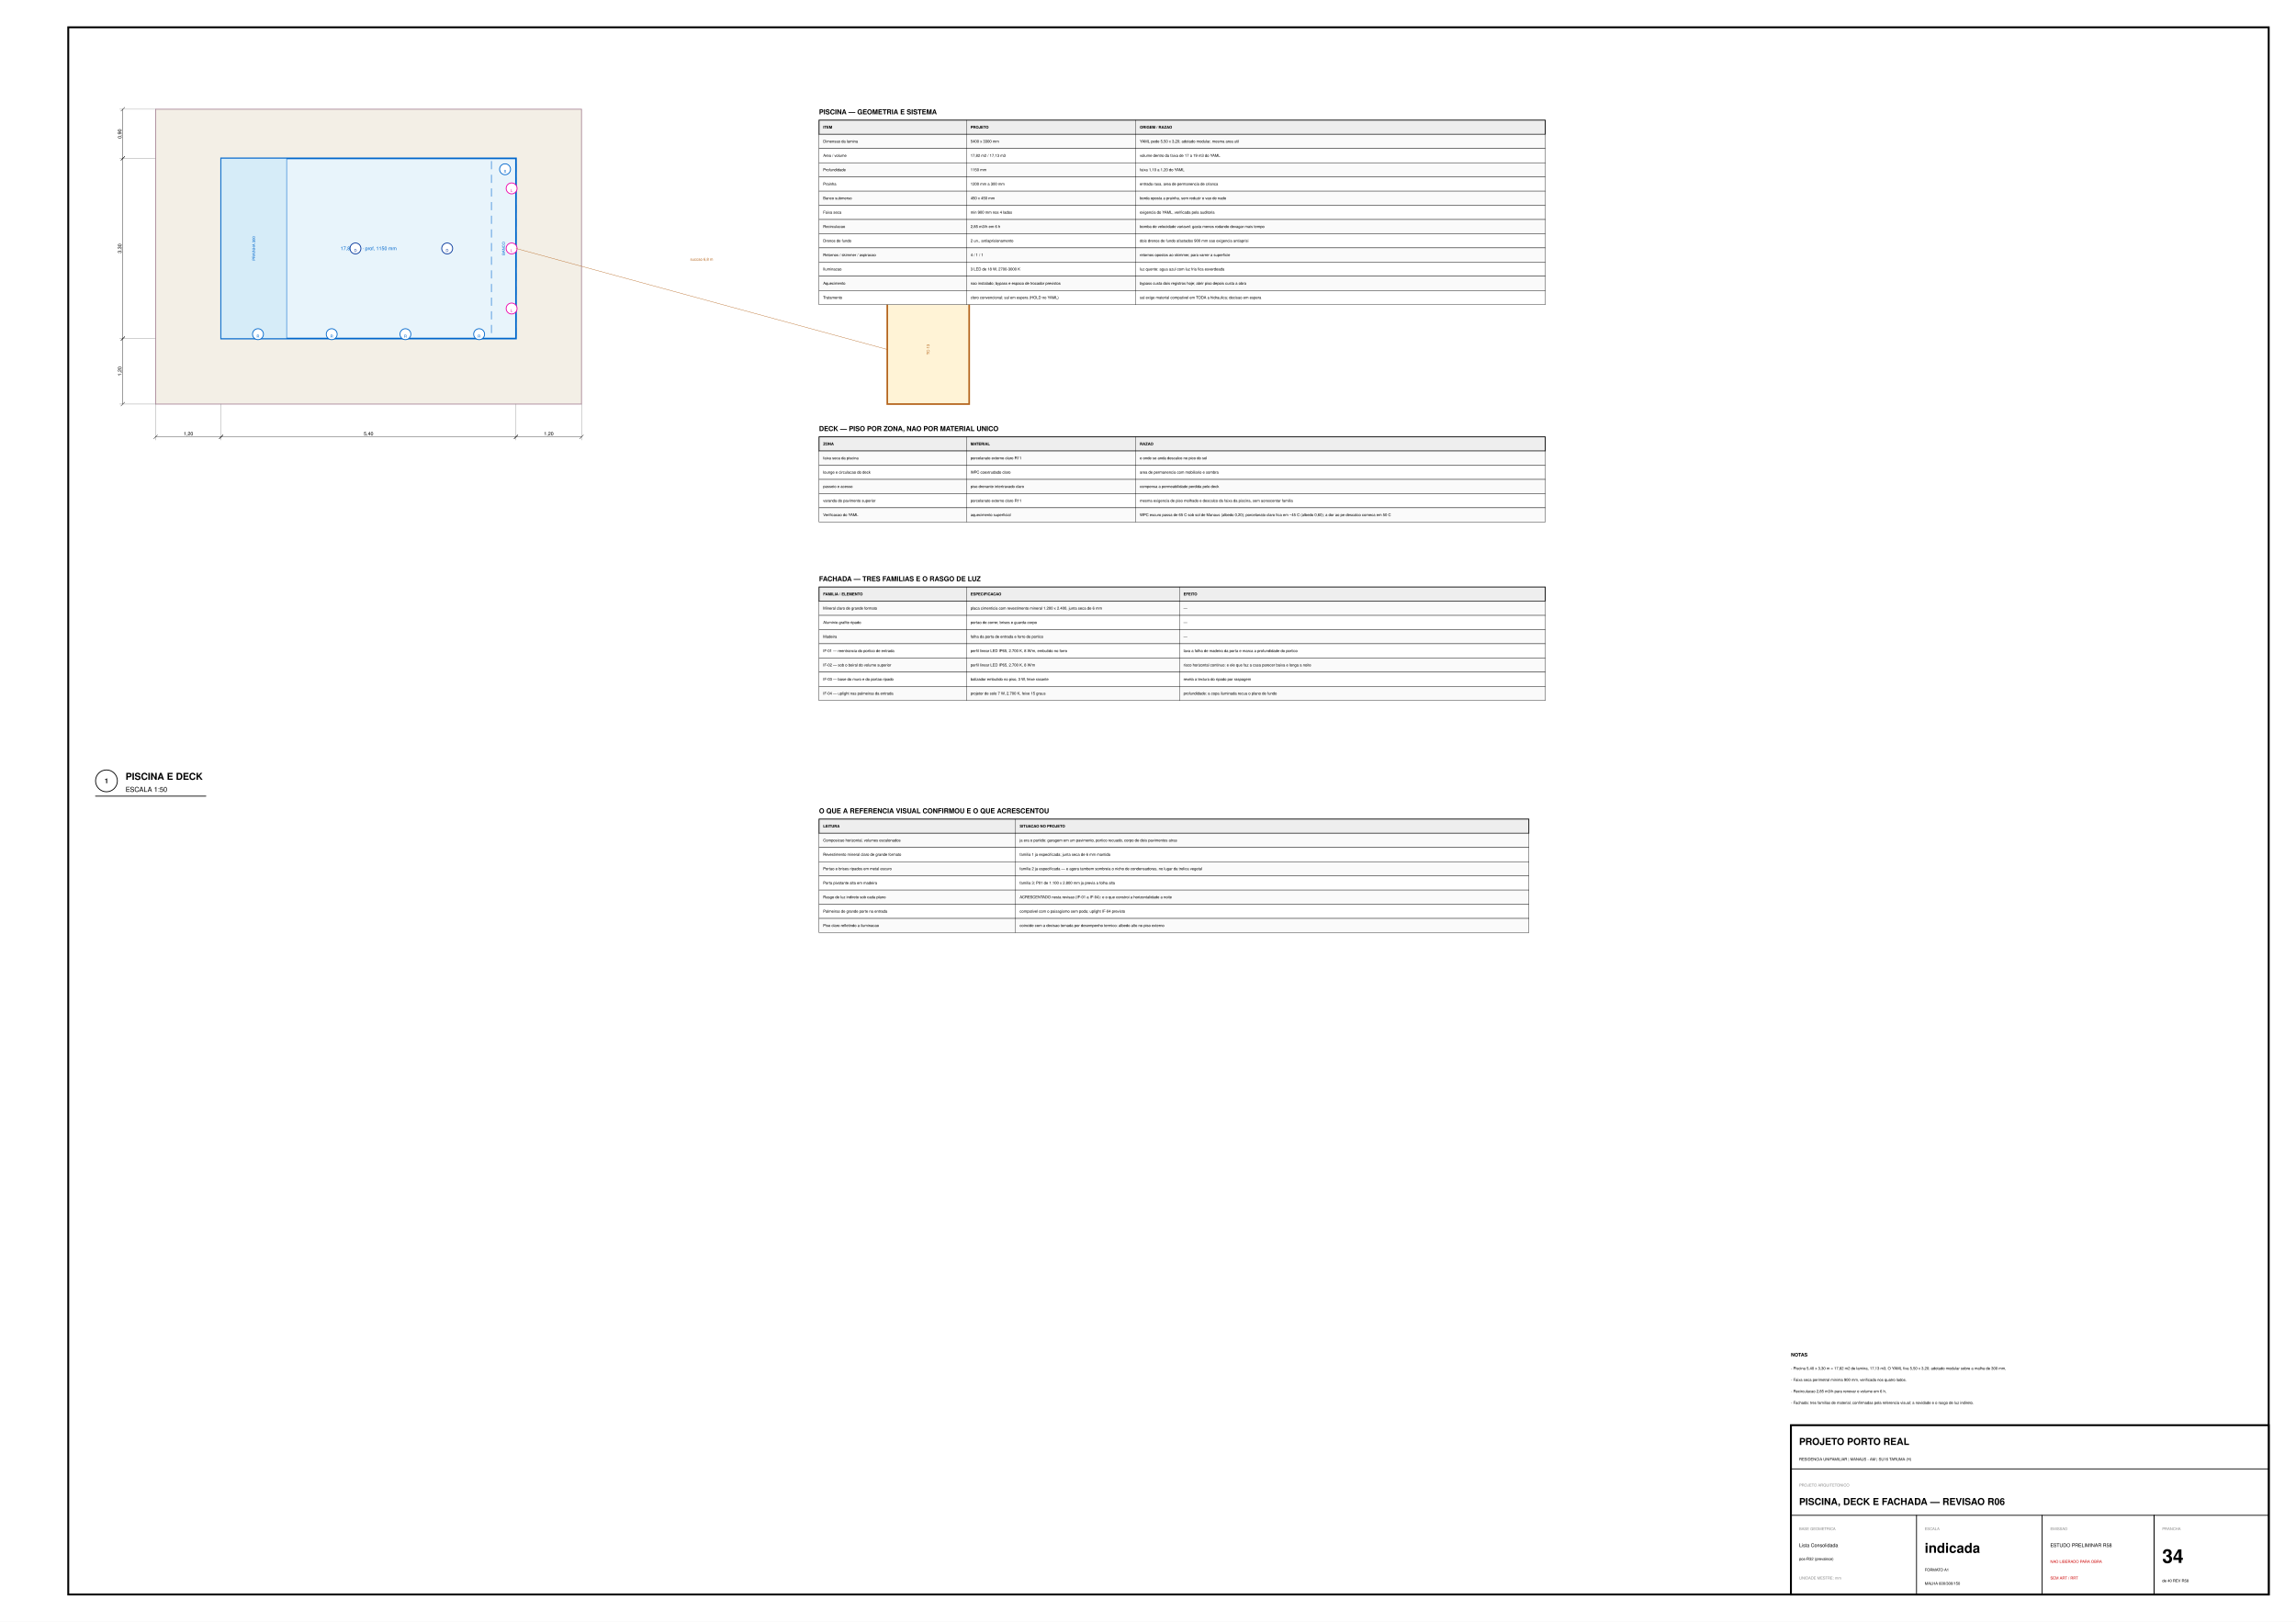
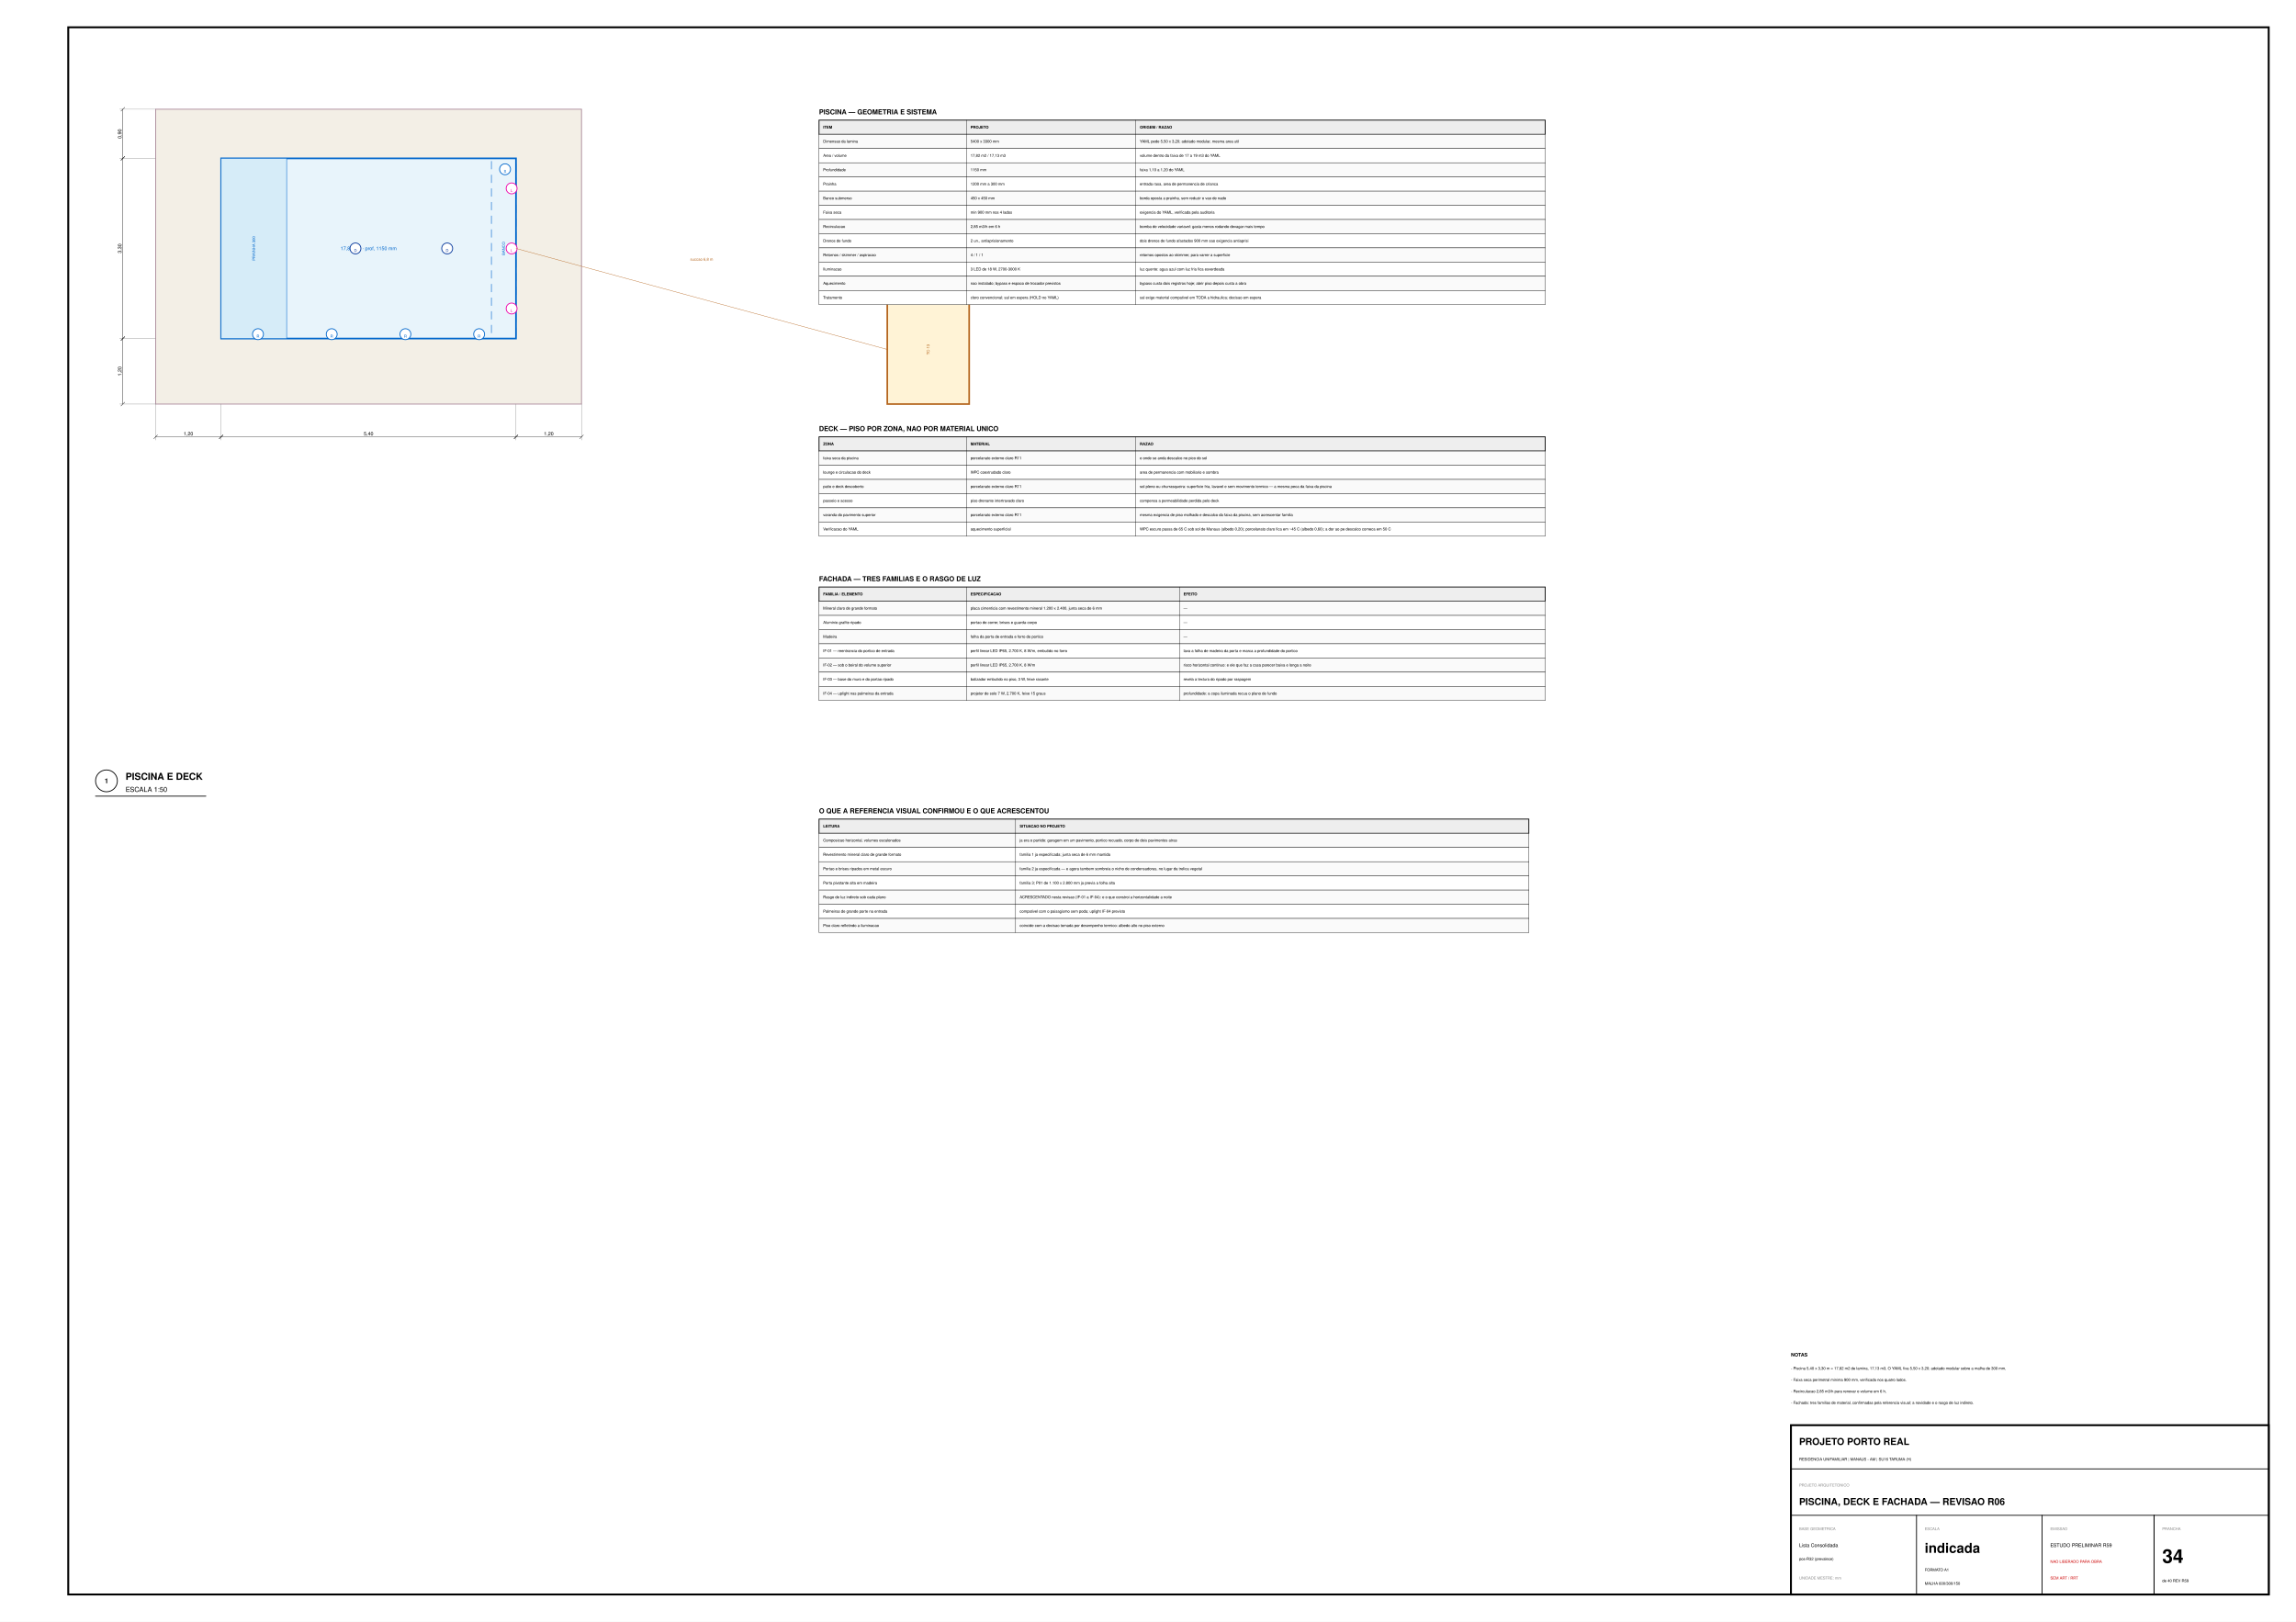
<svg xmlns="http://www.w3.org/2000/svg" version="1.1" width="841mm" height="594mm" viewBox="0 0 841 594">
  <rect width="841" height="594" fill="#ffffff" />
  <defs>
    <clipPath id="rec1">
      <rect x="25.00" y="10.00" width="806.00" height="574.00" />
    </clipPath>
  </defs>
  <g data-tipo="moldura">
    <rect x="25.0" y="10" width="806.00" height="574.00" fill="none" stroke="#000" stroke-width="0.7" />
  </g>
-   <g data-tipo="carimbo" data-cod="34" data-rev="R58">
+   <g data-tipo="carimbo" data-cod="34" data-rev="R59">
    <polygon points="656.000,522.000 831.000,522.000 831.000,584.000 656.000,584.000" stroke="#000000" stroke-width="0.7" fill="#fff" stroke-linejoin="miter" />
    <text x="659.000" y="528.000" font-family="Helvetica, Arial, sans-serif" font-size="3.50" font-weight="bold" fill="#000000" text-anchor="start" dominant-baseline="middle">PROJETO PORTO REAL</text>
    <text x="659.000" y="534.500" font-family="Helvetica, Arial, sans-serif" font-size="1.40" font-weight="normal" fill="#000000" text-anchor="start" dominant-baseline="middle">RESIDENCIA UNIFAMILIAR  |  MANAUS - AM  |  SU16 TARUMA (H)</text>
    <line x1="656.000" y1="538.000" x2="831.000" y2="538.000" stroke="#000000" stroke-width="0.3" fill="none" stroke-linecap="round" />
    <text x="659.000" y="544.000" font-family="Helvetica, Arial, sans-serif" font-size="1.40" font-weight="normal" fill="#8a8a8a" text-anchor="start" dominant-baseline="middle">PROJETO ARQUITETONICO</text>
    <text x="659.000" y="550.000" font-family="Helvetica, Arial, sans-serif" font-size="3.50" font-weight="bold" fill="#000000" text-anchor="start" dominant-baseline="middle">PISCINA, DECK E FACHADA — REVISAO R06</text>
    <line x1="656.000" y1="555.000" x2="831.000" y2="555.000" stroke="#000000" stroke-width="0.3" fill="none" stroke-linecap="round" />
    <line x1="702.000" y1="555.000" x2="702.000" y2="584.000" stroke="#000000" stroke-width="0.3" fill="none" stroke-linecap="round" />
    <line x1="748.000" y1="555.000" x2="748.000" y2="584.000" stroke="#000000" stroke-width="0.3" fill="none" stroke-linecap="round" />
    <line x1="789.000" y1="555.000" x2="789.000" y2="584.000" stroke="#000000" stroke-width="0.3" fill="none" stroke-linecap="round" />
    <line x1="789.000" y1="555.000" x2="789.000" y2="584.000" stroke="#000000" stroke-width="0.3" fill="none" stroke-linecap="round" />
    <text x="659.000" y="560.000" font-family="Helvetica, Arial, sans-serif" font-size="1.40" font-weight="normal" fill="#8a8a8a" text-anchor="start" dominant-baseline="middle">BASE GEOMETRICA</text>
    <text x="659.000" y="566.000" font-family="Helvetica, Arial, sans-serif" font-size="1.80" font-weight="normal" fill="#000000" text-anchor="start" dominant-baseline="middle">Lista Consolidada</text>
    <text x="659.000" y="571.000" font-family="Helvetica, Arial, sans-serif" font-size="1.40" font-weight="normal" fill="#000000" text-anchor="start" dominant-baseline="middle">pos-R32 (prevalece)</text>
    <text x="659.000" y="578.000" font-family="Helvetica, Arial, sans-serif" font-size="1.40" font-weight="normal" fill="#8a8a8a" text-anchor="start" dominant-baseline="middle">UNIDADE MESTRE: mm</text>
    <text x="705.000" y="560.000" font-family="Helvetica, Arial, sans-serif" font-size="1.40" font-weight="normal" fill="#8a8a8a" text-anchor="start" dominant-baseline="middle">ESCALA</text>
    <text x="705.000" y="567.000" font-family="Helvetica, Arial, sans-serif" font-size="5.00" font-weight="bold" fill="#000000" text-anchor="start" dominant-baseline="middle">indicada</text>
    <text x="705.000" y="575.000" font-family="Helvetica, Arial, sans-serif" font-size="1.40" font-weight="normal" fill="#000000" text-anchor="start" dominant-baseline="middle">FORMATO A1</text>
    <text x="705.000" y="580.000" font-family="Helvetica, Arial, sans-serif" font-size="1.40" font-weight="normal" fill="#000000" text-anchor="start" dominant-baseline="middle">MALHA 600/300/150</text>
    <text x="751.000" y="560.000" font-family="Helvetica, Arial, sans-serif" font-size="1.40" font-weight="normal" fill="#8a8a8a" text-anchor="start" dominant-baseline="middle">EMISSAO</text>
-     <text x="751.000" y="566.000" font-family="Helvetica, Arial, sans-serif" font-size="1.80" font-weight="normal" fill="#000000" text-anchor="start" dominant-baseline="middle">ESTUDO PRELIMINAR  R58</text>
+     <text x="751.000" y="566.000" font-family="Helvetica, Arial, sans-serif" font-size="1.80" font-weight="normal" fill="#000000" text-anchor="start" dominant-baseline="middle">ESTUDO PRELIMINAR  R59</text>
    <text x="751.000" y="572.000" font-family="Helvetica, Arial, sans-serif" font-size="1.40" font-weight="normal" fill="#c00" text-anchor="start" dominant-baseline="middle">NAO LIBERADO PARA OBRA</text>
    <text x="751.000" y="578.000" font-family="Helvetica, Arial, sans-serif" font-size="1.40" font-weight="normal" fill="#c00" text-anchor="start" dominant-baseline="middle">SEM ART / RRT</text>
    <text x="792.000" y="560.000" font-family="Helvetica, Arial, sans-serif" font-size="1.40" font-weight="normal" fill="#8a8a8a" text-anchor="start" dominant-baseline="middle">PRANCHA</text>
    <text x="792.000" y="570.000" font-family="Helvetica, Arial, sans-serif" font-size="7.00" font-weight="bold" fill="#000000" text-anchor="start" dominant-baseline="middle">34</text>
-     <text x="792.000" y="579.000" font-family="Helvetica, Arial, sans-serif" font-size="1.40" font-weight="normal" fill="#000000" text-anchor="start" dominant-baseline="middle">de 40   REV R58</text>
+     <text x="792.000" y="579.000" font-family="Helvetica, Arial, sans-serif" font-size="1.40" font-weight="normal" fill="#000000" text-anchor="start" dominant-baseline="middle">de 40   REV R59</text>
  </g>
  <g data-tipo="notas">
    <text x="656.000" y="496.200" font-family="Helvetica, Arial, sans-serif" font-size="1.80" font-weight="bold" fill="#000000" text-anchor="start" dominant-baseline="middle">NOTAS</text>
    <text x="656.000" y="501.200" font-family="Helvetica, Arial, sans-serif" font-size="1.40" font-weight="normal" fill="#000000" text-anchor="start" dominant-baseline="middle">- Piscina 5,40 x 3,30 m = 17,82 m2 de lamina, 17,13 m3, O YAML fixa 5,50 x 3,20; adotado modular sobre a malha de 300 mm,</text>
    <text x="656.000" y="505.400" font-family="Helvetica, Arial, sans-serif" font-size="1.40" font-weight="normal" fill="#000000" text-anchor="start" dominant-baseline="middle">- Faixa seca perimetral minima 900 mm, verificada nos quatro lados.</text>
    <text x="656.000" y="509.600" font-family="Helvetica, Arial, sans-serif" font-size="1.40" font-weight="normal" fill="#000000" text-anchor="start" dominant-baseline="middle">- Recirculacao 2,85 m3/h para renovar o volume em 6 h,</text>
    <text x="656.000" y="513.800" font-family="Helvetica, Arial, sans-serif" font-size="1.40" font-weight="normal" fill="#000000" text-anchor="start" dominant-baseline="middle">- Fachada: tres familias de material, confirmadas pela referencia visual; a novidade e o rasgo de luz indireto.</text>
  </g>
  <g clip-path="url(#rec1)" data-tipo="recorte">
    <circle cx="39.000" cy="286.000" r="4.000" stroke="#000000" stroke-width="0.3" fill="none" />
    <text x="39.000" y="286.000" font-family="Helvetica, Arial, sans-serif" font-size="2.50" font-weight="bold" fill="#000000" text-anchor="middle" dominant-baseline="middle">1</text>
    <text x="46.000" y="284.400" font-family="Helvetica, Arial, sans-serif" font-size="3.50" font-weight="bold" fill="#000000" text-anchor="start" dominant-baseline="middle">PISCINA E DECK</text>
    <text x="46.000" y="289.200" font-family="Helvetica, Arial, sans-serif" font-size="2.50" font-weight="normal" fill="#000000" text-anchor="start" dominant-baseline="middle">ESCALA 1:50</text>
    <line x1="35.000" y1="291.600" x2="75.400" y2="291.600" stroke="#000000" stroke-width="0.3" fill="none" stroke-linecap="round" />
    <polygon points="57.000,148.000 213.000,148.000 213.000,40.000 57.000,40.000" stroke="#a89" stroke-width="0.3" fill="#f3efe6" stroke-linejoin="miter" />
    <polygon points="81.000,124.000 189.000,124.000 189.000,58.000 81.000,58.000" stroke="#06c" stroke-width="0.6" fill="#e8f4fb" stroke-linejoin="miter" />
    <polygon points="81.000,124.000 105.000,124.000 105.000,58.000 81.000,58.000" stroke="#06c" stroke-width="0.18" fill="#d6ecf8" stroke-linejoin="miter" />
    <text x="93.000" y="91.000" font-family="Helvetica, Arial, sans-serif" font-size="1.40" font-weight="normal" fill="#06c" text-anchor="middle" dominant-baseline="middle" transform="rotate(-90.00 93.000 91.000)">PRAINHA 300</text>
    <polygon points="180.000,124.000 189.000,124.000 189.000,58.000 180.000,58.000" stroke="#06c" stroke-width="0.2" fill="none" stroke-dasharray="3,2" stroke-linejoin="miter" />
    <text x="184.500" y="91.000" font-family="Helvetica, Arial, sans-serif" font-size="1.40" font-weight="normal" fill="#06c" text-anchor="middle" dominant-baseline="middle" transform="rotate(-90.00 184.500 91.000)">BANCO</text>
    <text x="135.000" y="91.000" font-family="Helvetica, Arial, sans-serif" font-size="1.80" font-weight="normal" fill="#06c" text-anchor="middle" dominant-baseline="middle">17,82 m2  ·  prof, 1150 mm</text>
    <circle cx="94.500" cy="122.400" r="2.000" stroke="#06c" stroke-width="0.3" fill="#fff" />
    <text x="94.500" y="123.200" font-family="Helvetica, Arial, sans-serif" font-size="1.40" font-weight="normal" fill="#06c" text-anchor="middle" dominant-baseline="middle">R</text>
    <circle cx="121.500" cy="122.400" r="2.000" stroke="#06c" stroke-width="0.3" fill="#fff" />
    <text x="121.500" y="123.200" font-family="Helvetica, Arial, sans-serif" font-size="1.40" font-weight="normal" fill="#06c" text-anchor="middle" dominant-baseline="middle">R</text>
    <circle cx="148.500" cy="122.400" r="2.000" stroke="#06c" stroke-width="0.3" fill="#fff" />
    <text x="148.500" y="123.200" font-family="Helvetica, Arial, sans-serif" font-size="1.40" font-weight="normal" fill="#06c" text-anchor="middle" dominant-baseline="middle">R</text>
    <circle cx="175.500" cy="122.400" r="2.000" stroke="#06c" stroke-width="0.3" fill="#fff" />
    <text x="175.500" y="123.200" font-family="Helvetica, Arial, sans-serif" font-size="1.40" font-weight="normal" fill="#06c" text-anchor="middle" dominant-baseline="middle">R</text>
    <circle cx="130.200" cy="91.000" r="2.000" stroke="#039" stroke-width="0.3" fill="#fff" />
    <text x="130.200" y="91.800" font-family="Helvetica, Arial, sans-serif" font-size="1.40" font-weight="normal" fill="#039" text-anchor="middle" dominant-baseline="middle">D</text>
    <circle cx="163.800" cy="91.000" r="2.000" stroke="#039" stroke-width="0.3" fill="#fff" />
    <text x="163.800" y="91.800" font-family="Helvetica, Arial, sans-serif" font-size="1.40" font-weight="normal" fill="#039" text-anchor="middle" dominant-baseline="middle">D</text>
    <circle cx="185.000" cy="62.000" r="2.000" stroke="#06c" stroke-width="0.3" fill="#fff" />
    <text x="185.000" y="62.800" font-family="Helvetica, Arial, sans-serif" font-size="1.40" font-weight="normal" fill="#06c" text-anchor="middle" dominant-baseline="middle">S</text>
    <circle cx="187.400" cy="113.000" r="2.000" stroke="#e0a" stroke-width="0.3" fill="#fff" />
    <text x="187.400" y="113.800" font-family="Helvetica, Arial, sans-serif" font-size="1.40" font-weight="normal" fill="#e0a" text-anchor="middle" dominant-baseline="middle">L</text>
    <circle cx="187.400" cy="91.000" r="2.000" stroke="#e0a" stroke-width="0.3" fill="#fff" />
    <text x="187.400" y="91.800" font-family="Helvetica, Arial, sans-serif" font-size="1.40" font-weight="normal" fill="#e0a" text-anchor="middle" dominant-baseline="middle">L</text>
    <circle cx="187.400" cy="69.000" r="2.000" stroke="#e0a" stroke-width="0.3" fill="#fff" />
    <text x="187.400" y="69.800" font-family="Helvetica, Arial, sans-serif" font-size="1.40" font-weight="normal" fill="#e0a" text-anchor="middle" dominant-baseline="middle">L</text>
    <g data-tipo="cota" data-eixo="H" data-parciais="3">
      <line x1="57.000" y1="148.000" x2="57.000" y2="161.200" stroke="#8a8a8a" stroke-width="0.13" fill="none" stroke-linecap="round" />
      <line x1="81.000" y1="148.000" x2="81.000" y2="161.200" stroke="#8a8a8a" stroke-width="0.13" fill="none" stroke-linecap="round" />
      <line x1="189.000" y1="148.000" x2="189.000" y2="161.200" stroke="#8a8a8a" stroke-width="0.13" fill="none" stroke-linecap="round" />
      <line x1="213.000" y1="148.000" x2="213.000" y2="161.200" stroke="#8a8a8a" stroke-width="0.13" fill="none" stroke-linecap="round" />
      <line x1="57.000" y1="160.000" x2="213.000" y2="160.000" stroke="#000000" stroke-width="0.13" fill="none" stroke-linecap="round" />
      <line x1="56.300" y1="160.700" x2="57.700" y2="159.300" stroke="#000000" stroke-width="0.13" fill="none" stroke-linecap="round" />
      <line x1="80.300" y1="160.700" x2="81.700" y2="159.300" stroke="#000000" stroke-width="0.13" fill="none" stroke-linecap="round" />
      <text x="69.000" y="158.884" font-family="Helvetica, Arial, sans-serif" font-size="1.80" font-weight="normal" fill="#000000" text-anchor="middle" dominant-baseline="middle">1,20</text>
      <line x1="80.300" y1="160.700" x2="81.700" y2="159.300" stroke="#000000" stroke-width="0.13" fill="none" stroke-linecap="round" />
      <line x1="188.300" y1="160.700" x2="189.700" y2="159.300" stroke="#000000" stroke-width="0.13" fill="none" stroke-linecap="round" />
      <text x="135.000" y="158.884" font-family="Helvetica, Arial, sans-serif" font-size="1.80" font-weight="normal" fill="#000000" text-anchor="middle" dominant-baseline="middle">5,40</text>
      <line x1="188.300" y1="160.700" x2="189.700" y2="159.300" stroke="#000000" stroke-width="0.13" fill="none" stroke-linecap="round" />
      <line x1="212.300" y1="160.700" x2="213.700" y2="159.300" stroke="#000000" stroke-width="0.13" fill="none" stroke-linecap="round" />
      <text x="201.000" y="158.884" font-family="Helvetica, Arial, sans-serif" font-size="1.80" font-weight="normal" fill="#000000" text-anchor="middle" dominant-baseline="middle">1,20</text>
    </g>
    <g data-tipo="cota" data-eixo="V" data-parciais="3">
      <line x1="57.000" y1="148.000" x2="43.800" y2="148.000" stroke="#8a8a8a" stroke-width="0.13" fill="none" stroke-linecap="round" />
      <line x1="57.000" y1="124.000" x2="43.800" y2="124.000" stroke="#8a8a8a" stroke-width="0.13" fill="none" stroke-linecap="round" />
      <line x1="57.000" y1="58.000" x2="43.800" y2="58.000" stroke="#8a8a8a" stroke-width="0.13" fill="none" stroke-linecap="round" />
      <line x1="57.000" y1="40.000" x2="43.800" y2="40.000" stroke="#8a8a8a" stroke-width="0.13" fill="none" stroke-linecap="round" />
      <line x1="45.000" y1="148.000" x2="45.000" y2="40.000" stroke="#000000" stroke-width="0.13" fill="none" stroke-linecap="round" />
      <line x1="44.300" y1="148.700" x2="45.700" y2="147.300" stroke="#000000" stroke-width="0.13" fill="none" stroke-linecap="round" />
      <line x1="44.300" y1="124.700" x2="45.700" y2="123.300" stroke="#000000" stroke-width="0.13" fill="none" stroke-linecap="round" />
      <text x="43.884" y="136.000" font-family="Helvetica, Arial, sans-serif" font-size="1.80" font-weight="normal" fill="#000000" text-anchor="middle" dominant-baseline="middle" transform="rotate(-90.00 43.884 136.000)">1,20</text>
      <line x1="44.300" y1="124.700" x2="45.700" y2="123.300" stroke="#000000" stroke-width="0.13" fill="none" stroke-linecap="round" />
      <line x1="44.300" y1="58.700" x2="45.700" y2="57.300" stroke="#000000" stroke-width="0.13" fill="none" stroke-linecap="round" />
      <text x="43.884" y="91.000" font-family="Helvetica, Arial, sans-serif" font-size="1.80" font-weight="normal" fill="#000000" text-anchor="middle" dominant-baseline="middle" transform="rotate(-90.00 43.884 91.000)">3,30</text>
      <line x1="44.300" y1="58.700" x2="45.700" y2="57.300" stroke="#000000" stroke-width="0.13" fill="none" stroke-linecap="round" />
      <line x1="44.300" y1="40.700" x2="45.700" y2="39.300" stroke="#000000" stroke-width="0.13" fill="none" stroke-linecap="round" />
      <text x="43.884" y="49.000" font-family="Helvetica, Arial, sans-serif" font-size="1.80" font-weight="normal" fill="#000000" text-anchor="middle" dominant-baseline="middle" transform="rotate(-90.00 43.884 49.000)">0,90</text>
    </g>
    <polygon points="325.000,148.000 355.000,148.000 355.000,108.000 325.000,108.000" stroke="#b5651d" stroke-width="0.6" fill="#fff3d6" stroke-linejoin="miter" />
    <text x="340.000" y="128.000" font-family="Helvetica, Arial, sans-serif" font-size="1.40" font-weight="normal" fill="#b5651d" text-anchor="middle" dominant-baseline="middle" transform="rotate(-90.00 340.000 128.000)">TC-13</text>
    <line x1="189.000" y1="91.000" x2="325.000" y2="128.000" stroke="#b5651d" stroke-width="0.13" fill="none" stroke-linecap="round" />
    <text x="257.000" y="95.000" font-family="Helvetica, Arial, sans-serif" font-size="1.40" font-weight="normal" fill="#b5651d" text-anchor="middle" dominant-baseline="middle">succao 6,8 m</text>
    <text x="300.000" y="41.000" font-family="Helvetica, Arial, sans-serif" font-size="2.50" font-weight="bold" fill="#000000" text-anchor="start" dominant-baseline="middle">PISCINA — GEOMETRIA E SISTEMA</text>
    <polygon points="300.000,44.000 566.000,44.000 566.000,49.200 300.000,49.200" stroke="#000000" stroke-width="0.3" fill="#eee" stroke-linejoin="miter" />
    <text x="301.500" y="46.600" font-family="Helvetica, Arial, sans-serif" font-size="1.40" font-weight="bold" fill="#000000" text-anchor="start" dominant-baseline="middle">ITEM</text>
    <text x="355.500" y="46.600" font-family="Helvetica, Arial, sans-serif" font-size="1.40" font-weight="bold" fill="#000000" text-anchor="start" dominant-baseline="middle">PROJETO</text>
    <text x="417.500" y="46.600" font-family="Helvetica, Arial, sans-serif" font-size="1.40" font-weight="bold" fill="#000000" text-anchor="start" dominant-baseline="middle">ORIGEM / RAZAO</text>
    <polygon points="300.000,49.200 566.000,49.200 566.000,54.400 300.000,54.400" stroke="#000000" stroke-width="0.13" fill="#fafafa" stroke-linejoin="miter" />
    <text x="301.500" y="51.800" font-family="Helvetica, Arial, sans-serif" font-size="1.40" font-weight="normal" fill="#000000" text-anchor="start" dominant-baseline="middle">Dimensao da lamina</text>
    <text x="355.500" y="51.800" font-family="Helvetica, Arial, sans-serif" font-size="1.40" font-weight="normal" fill="#000000" text-anchor="start" dominant-baseline="middle">5400 x 3300 mm</text>
    <text x="417.500" y="51.800" font-family="Helvetica, Arial, sans-serif" font-size="1.40" font-weight="normal" fill="#000000" text-anchor="start" dominant-baseline="middle">YAML pede 5,50 x 3,20; adotado modular, mesma area util</text>
    <polygon points="300.000,54.400 566.000,54.400 566.000,59.600 300.000,59.600" stroke="#000000" stroke-width="0.13" fill="#fff" stroke-linejoin="miter" />
    <text x="301.500" y="57.000" font-family="Helvetica, Arial, sans-serif" font-size="1.40" font-weight="normal" fill="#000000" text-anchor="start" dominant-baseline="middle">Area / volume</text>
    <text x="355.500" y="57.000" font-family="Helvetica, Arial, sans-serif" font-size="1.40" font-weight="normal" fill="#000000" text-anchor="start" dominant-baseline="middle">17,82 m2 / 17,13 m3</text>
    <text x="417.500" y="57.000" font-family="Helvetica, Arial, sans-serif" font-size="1.40" font-weight="normal" fill="#000000" text-anchor="start" dominant-baseline="middle">volume dentro da faixa de 17 a 19 m3 do YAML</text>
    <polygon points="300.000,59.600 566.000,59.600 566.000,64.800 300.000,64.800" stroke="#000000" stroke-width="0.13" fill="#fafafa" stroke-linejoin="miter" />
    <text x="301.500" y="62.200" font-family="Helvetica, Arial, sans-serif" font-size="1.40" font-weight="normal" fill="#000000" text-anchor="start" dominant-baseline="middle">Profundidade</text>
    <text x="355.500" y="62.200" font-family="Helvetica, Arial, sans-serif" font-size="1.40" font-weight="normal" fill="#000000" text-anchor="start" dominant-baseline="middle">1150 mm</text>
    <text x="417.500" y="62.200" font-family="Helvetica, Arial, sans-serif" font-size="1.40" font-weight="normal" fill="#000000" text-anchor="start" dominant-baseline="middle">faixa 1,10 a 1,20 do YAML</text>
    <polygon points="300.000,64.800 566.000,64.800 566.000,70.000 300.000,70.000" stroke="#000000" stroke-width="0.13" fill="#fff" stroke-linejoin="miter" />
    <text x="301.500" y="67.400" font-family="Helvetica, Arial, sans-serif" font-size="1.40" font-weight="normal" fill="#000000" text-anchor="start" dominant-baseline="middle">Prainha</text>
    <text x="355.500" y="67.400" font-family="Helvetica, Arial, sans-serif" font-size="1.40" font-weight="normal" fill="#000000" text-anchor="start" dominant-baseline="middle">1200 mm a 300 mm</text>
    <text x="417.500" y="67.400" font-family="Helvetica, Arial, sans-serif" font-size="1.40" font-weight="normal" fill="#000000" text-anchor="start" dominant-baseline="middle">entrada rasa, area de permanencia de crianca</text>
    <polygon points="300.000,70.000 566.000,70.000 566.000,75.200 300.000,75.200" stroke="#000000" stroke-width="0.13" fill="#fafafa" stroke-linejoin="miter" />
    <text x="301.500" y="72.600" font-family="Helvetica, Arial, sans-serif" font-size="1.40" font-weight="normal" fill="#000000" text-anchor="start" dominant-baseline="middle">Banco submerso</text>
    <text x="355.500" y="72.600" font-family="Helvetica, Arial, sans-serif" font-size="1.40" font-weight="normal" fill="#000000" text-anchor="start" dominant-baseline="middle">450 x 450 mm</text>
    <text x="417.500" y="72.600" font-family="Helvetica, Arial, sans-serif" font-size="1.40" font-weight="normal" fill="#000000" text-anchor="start" dominant-baseline="middle">borda oposta a prainha, sem reduzir o vao de nado</text>
    <polygon points="300.000,75.200 566.000,75.200 566.000,80.400 300.000,80.400" stroke="#000000" stroke-width="0.13" fill="#fff" stroke-linejoin="miter" />
    <text x="301.500" y="77.800" font-family="Helvetica, Arial, sans-serif" font-size="1.40" font-weight="normal" fill="#000000" text-anchor="start" dominant-baseline="middle">Faixa seca</text>
    <text x="355.500" y="77.800" font-family="Helvetica, Arial, sans-serif" font-size="1.40" font-weight="normal" fill="#000000" text-anchor="start" dominant-baseline="middle">min 900 mm nos 4 lados</text>
    <text x="417.500" y="77.800" font-family="Helvetica, Arial, sans-serif" font-size="1.40" font-weight="normal" fill="#000000" text-anchor="start" dominant-baseline="middle">exigencia do YAML, verificada pela auditoria</text>
    <polygon points="300.000,80.400 566.000,80.400 566.000,85.600 300.000,85.600" stroke="#000000" stroke-width="0.13" fill="#fafafa" stroke-linejoin="miter" />
    <text x="301.500" y="83.000" font-family="Helvetica, Arial, sans-serif" font-size="1.40" font-weight="normal" fill="#000000" text-anchor="start" dominant-baseline="middle">Recirculacao</text>
    <text x="355.500" y="83.000" font-family="Helvetica, Arial, sans-serif" font-size="1.40" font-weight="normal" fill="#000000" text-anchor="start" dominant-baseline="middle">2,85 m3/h em 6 h</text>
    <text x="417.500" y="83.000" font-family="Helvetica, Arial, sans-serif" font-size="1.40" font-weight="normal" fill="#000000" text-anchor="start" dominant-baseline="middle">bomba de velocidade variavel: gasta menos rodando devagar mais tempo</text>
    <polygon points="300.000,85.600 566.000,85.600 566.000,90.800 300.000,90.800" stroke="#000000" stroke-width="0.13" fill="#fff" stroke-linejoin="miter" />
    <text x="301.500" y="88.200" font-family="Helvetica, Arial, sans-serif" font-size="1.40" font-weight="normal" fill="#000000" text-anchor="start" dominant-baseline="middle">Drenos de fundo</text>
    <text x="355.500" y="88.200" font-family="Helvetica, Arial, sans-serif" font-size="1.40" font-weight="normal" fill="#000000" text-anchor="start" dominant-baseline="middle">2 un., antiaprisionamento</text>
    <text x="417.500" y="88.200" font-family="Helvetica, Arial, sans-serif" font-size="1.40" font-weight="normal" fill="#000000" text-anchor="start" dominant-baseline="middle">dois drenos de fundo afastados 900 mm sao exigencia antiaprisi</text>
    <polygon points="300.000,90.800 566.000,90.800 566.000,96.000 300.000,96.000" stroke="#000000" stroke-width="0.13" fill="#fafafa" stroke-linejoin="miter" />
    <text x="301.500" y="93.400" font-family="Helvetica, Arial, sans-serif" font-size="1.40" font-weight="normal" fill="#000000" text-anchor="start" dominant-baseline="middle">Retornos / skimmer / aspiracao</text>
    <text x="355.500" y="93.400" font-family="Helvetica, Arial, sans-serif" font-size="1.40" font-weight="normal" fill="#000000" text-anchor="start" dominant-baseline="middle">4 / 1 / 1</text>
    <text x="417.500" y="93.400" font-family="Helvetica, Arial, sans-serif" font-size="1.40" font-weight="normal" fill="#000000" text-anchor="start" dominant-baseline="middle">retornos opostos ao skimmer, para varrer a superficie</text>
    <polygon points="300.000,96.000 566.000,96.000 566.000,101.200 300.000,101.200" stroke="#000000" stroke-width="0.13" fill="#fff" stroke-linejoin="miter" />
    <text x="301.500" y="98.600" font-family="Helvetica, Arial, sans-serif" font-size="1.40" font-weight="normal" fill="#000000" text-anchor="start" dominant-baseline="middle">Iluminacao</text>
    <text x="355.500" y="98.600" font-family="Helvetica, Arial, sans-serif" font-size="1.40" font-weight="normal" fill="#000000" text-anchor="start" dominant-baseline="middle">3 LED de 18 W, 2700-3000 K</text>
    <text x="417.500" y="98.600" font-family="Helvetica, Arial, sans-serif" font-size="1.40" font-weight="normal" fill="#000000" text-anchor="start" dominant-baseline="middle">luz quente: agua azul com luz fria fica esverdeada</text>
    <polygon points="300.000,101.200 566.000,101.200 566.000,106.400 300.000,106.400" stroke="#000000" stroke-width="0.13" fill="#fafafa" stroke-linejoin="miter" />
    <text x="301.500" y="103.800" font-family="Helvetica, Arial, sans-serif" font-size="1.40" font-weight="normal" fill="#000000" text-anchor="start" dominant-baseline="middle">Aquecimento</text>
    <text x="355.500" y="103.800" font-family="Helvetica, Arial, sans-serif" font-size="1.40" font-weight="normal" fill="#000000" text-anchor="start" dominant-baseline="middle">nao instalado; bypass e espaco de trocador previstos</text>
    <text x="417.500" y="103.800" font-family="Helvetica, Arial, sans-serif" font-size="1.40" font-weight="normal" fill="#000000" text-anchor="start" dominant-baseline="middle">bypass custa dois registros hoje; abrir piso depois custa a obra</text>
    <polygon points="300.000,106.400 566.000,106.400 566.000,111.600 300.000,111.600" stroke="#000000" stroke-width="0.13" fill="#fff" stroke-linejoin="miter" />
    <text x="301.500" y="109.000" font-family="Helvetica, Arial, sans-serif" font-size="1.40" font-weight="normal" fill="#000000" text-anchor="start" dominant-baseline="middle">Tratamento</text>
    <text x="355.500" y="109.000" font-family="Helvetica, Arial, sans-serif" font-size="1.40" font-weight="normal" fill="#000000" text-anchor="start" dominant-baseline="middle">cloro convencional; sal em espera (HOLD no YAML)</text>
    <text x="417.500" y="109.000" font-family="Helvetica, Arial, sans-serif" font-size="1.40" font-weight="normal" fill="#000000" text-anchor="start" dominant-baseline="middle">sal exige material compativel em TODA a hidraulica; decisao em espera</text>
    <line x1="354.000" y1="44.000" x2="354.000" y2="111.600" stroke="#000000" stroke-width="0.13" fill="none" stroke-linecap="round" />
    <line x1="416.000" y1="44.000" x2="416.000" y2="111.600" stroke="#000000" stroke-width="0.13" fill="none" stroke-linecap="round" />
    <text x="300.000" y="157.000" font-family="Helvetica, Arial, sans-serif" font-size="2.50" font-weight="bold" fill="#000000" text-anchor="start" dominant-baseline="middle">DECK — PISO POR ZONA, NAO POR MATERIAL UNICO</text>
    <polygon points="300.000,160.000 566.000,160.000 566.000,165.200 300.000,165.200" stroke="#000000" stroke-width="0.3" fill="#eee" stroke-linejoin="miter" />
    <text x="301.500" y="162.600" font-family="Helvetica, Arial, sans-serif" font-size="1.40" font-weight="bold" fill="#000000" text-anchor="start" dominant-baseline="middle">ZONA</text>
    <text x="355.500" y="162.600" font-family="Helvetica, Arial, sans-serif" font-size="1.40" font-weight="bold" fill="#000000" text-anchor="start" dominant-baseline="middle">MATERIAL</text>
    <text x="417.500" y="162.600" font-family="Helvetica, Arial, sans-serif" font-size="1.40" font-weight="bold" fill="#000000" text-anchor="start" dominant-baseline="middle">RAZAO</text>
    <polygon points="300.000,165.200 566.000,165.200 566.000,170.400 300.000,170.400" stroke="#000000" stroke-width="0.13" fill="#fafafa" stroke-linejoin="miter" />
    <text x="301.500" y="167.800" font-family="Helvetica, Arial, sans-serif" font-size="1.40" font-weight="normal" fill="#000000" text-anchor="start" dominant-baseline="middle">faixa seca da piscina</text>
    <text x="355.500" y="167.800" font-family="Helvetica, Arial, sans-serif" font-size="1.40" font-weight="normal" fill="#000000" text-anchor="start" dominant-baseline="middle">porcelanato externo claro R11</text>
    <text x="417.500" y="167.800" font-family="Helvetica, Arial, sans-serif" font-size="1.40" font-weight="normal" fill="#000000" text-anchor="start" dominant-baseline="middle">e onde se anda descalco no pico do sol</text>
    <polygon points="300.000,170.400 566.000,170.400 566.000,175.600 300.000,175.600" stroke="#000000" stroke-width="0.13" fill="#fff" stroke-linejoin="miter" />
    <text x="301.500" y="173.000" font-family="Helvetica, Arial, sans-serif" font-size="1.40" font-weight="normal" fill="#000000" text-anchor="start" dominant-baseline="middle">lounge e circulacao do deck</text>
    <text x="355.500" y="173.000" font-family="Helvetica, Arial, sans-serif" font-size="1.40" font-weight="normal" fill="#000000" text-anchor="start" dominant-baseline="middle">WPC coextrudado claro</text>
    <text x="417.500" y="173.000" font-family="Helvetica, Arial, sans-serif" font-size="1.40" font-weight="normal" fill="#000000" text-anchor="start" dominant-baseline="middle">area de permanencia com mobiliario e sombra</text>
    <polygon points="300.000,175.600 566.000,175.600 566.000,180.800 300.000,180.800" stroke="#000000" stroke-width="0.13" fill="#fafafa" stroke-linejoin="miter" />
-     <text x="301.500" y="178.200" font-family="Helvetica, Arial, sans-serif" font-size="1.40" font-weight="normal" fill="#000000" text-anchor="start" dominant-baseline="middle">passeio e acesso</text>
-     <text x="355.500" y="178.200" font-family="Helvetica, Arial, sans-serif" font-size="1.40" font-weight="normal" fill="#000000" text-anchor="start" dominant-baseline="middle">piso drenante intertravado claro</text>
-     <text x="417.500" y="178.200" font-family="Helvetica, Arial, sans-serif" font-size="1.40" font-weight="normal" fill="#000000" text-anchor="start" dominant-baseline="middle">compensa a permeabilidade perdida pelo deck</text>
+     <text x="301.500" y="178.200" font-family="Helvetica, Arial, sans-serif" font-size="1.40" font-weight="normal" fill="#000000" text-anchor="start" dominant-baseline="middle">patio e deck descoberto</text>
+     <text x="355.500" y="178.200" font-family="Helvetica, Arial, sans-serif" font-size="1.40" font-weight="normal" fill="#000000" text-anchor="start" dominant-baseline="middle">porcelanato externo claro R11</text>
+     <text x="417.500" y="178.200" font-family="Helvetica, Arial, sans-serif" font-size="1.40" font-weight="normal" fill="#000000" text-anchor="start" dominant-baseline="middle">sol pleno ou churrasqueira: superficie fria, lavavel e sem movimento termico — a mesma peca da faixa da piscina</text>
    <polygon points="300.000,180.800 566.000,180.800 566.000,186.000 300.000,186.000" stroke="#000000" stroke-width="0.13" fill="#fff" stroke-linejoin="miter" />
-     <text x="301.500" y="183.400" font-family="Helvetica, Arial, sans-serif" font-size="1.40" font-weight="normal" fill="#000000" text-anchor="start" dominant-baseline="middle">varanda do pavimento superior</text>
-     <text x="355.500" y="183.400" font-family="Helvetica, Arial, sans-serif" font-size="1.40" font-weight="normal" fill="#000000" text-anchor="start" dominant-baseline="middle">porcelanato externo claro R11</text>
-     <text x="417.500" y="183.400" font-family="Helvetica, Arial, sans-serif" font-size="1.40" font-weight="normal" fill="#000000" text-anchor="start" dominant-baseline="middle">mesma exigencia de piso molhado e descalco da faixa da piscina, sem acrescentar familia</text>
+     <text x="301.500" y="183.400" font-family="Helvetica, Arial, sans-serif" font-size="1.40" font-weight="normal" fill="#000000" text-anchor="start" dominant-baseline="middle">passeio e acesso</text>
+     <text x="355.500" y="183.400" font-family="Helvetica, Arial, sans-serif" font-size="1.40" font-weight="normal" fill="#000000" text-anchor="start" dominant-baseline="middle">piso drenante intertravado claro</text>
+     <text x="417.500" y="183.400" font-family="Helvetica, Arial, sans-serif" font-size="1.40" font-weight="normal" fill="#000000" text-anchor="start" dominant-baseline="middle">compensa a permeabilidade perdida pelo deck</text>
    <polygon points="300.000,186.000 566.000,186.000 566.000,191.200 300.000,191.200" stroke="#000000" stroke-width="0.13" fill="#fafafa" stroke-linejoin="miter" />
-     <text x="301.500" y="188.600" font-family="Helvetica, Arial, sans-serif" font-size="1.40" font-weight="normal" fill="#000000" text-anchor="start" dominant-baseline="middle">Verificacao do YAML</text>
-     <text x="355.500" y="188.600" font-family="Helvetica, Arial, sans-serif" font-size="1.40" font-weight="normal" fill="#000000" text-anchor="start" dominant-baseline="middle">aquecimento superficial</text>
-     <text x="417.500" y="188.600" font-family="Helvetica, Arial, sans-serif" font-size="1.40" font-weight="normal" fill="#000000" text-anchor="start" dominant-baseline="middle">WPC escuro passa de 65 C sob sol de Manaus (albedo 0,20); porcelanato claro fica em ~45 C (albedo 0,60); a dor ao pe descalco comeca em 50 C</text>
-     <line x1="354.000" y1="160.000" x2="354.000" y2="191.200" stroke="#000000" stroke-width="0.13" fill="none" stroke-linecap="round" />
-     <line x1="416.000" y1="160.000" x2="416.000" y2="191.200" stroke="#000000" stroke-width="0.13" fill="none" stroke-linecap="round" />
+     <text x="301.500" y="188.600" font-family="Helvetica, Arial, sans-serif" font-size="1.40" font-weight="normal" fill="#000000" text-anchor="start" dominant-baseline="middle">varanda do pavimento superior</text>
+     <text x="355.500" y="188.600" font-family="Helvetica, Arial, sans-serif" font-size="1.40" font-weight="normal" fill="#000000" text-anchor="start" dominant-baseline="middle">porcelanato externo claro R11</text>
+     <text x="417.500" y="188.600" font-family="Helvetica, Arial, sans-serif" font-size="1.40" font-weight="normal" fill="#000000" text-anchor="start" dominant-baseline="middle">mesma exigencia de piso molhado e descalco da faixa da piscina, sem acrescentar familia</text>
+     <polygon points="300.000,191.200 566.000,191.200 566.000,196.400 300.000,196.400" stroke="#000000" stroke-width="0.13" fill="#fff" stroke-linejoin="miter" />
+     <text x="301.500" y="193.800" font-family="Helvetica, Arial, sans-serif" font-size="1.40" font-weight="normal" fill="#000000" text-anchor="start" dominant-baseline="middle">Verificacao do YAML</text>
+     <text x="355.500" y="193.800" font-family="Helvetica, Arial, sans-serif" font-size="1.40" font-weight="normal" fill="#000000" text-anchor="start" dominant-baseline="middle">aquecimento superficial</text>
+     <text x="417.500" y="193.800" font-family="Helvetica, Arial, sans-serif" font-size="1.40" font-weight="normal" fill="#000000" text-anchor="start" dominant-baseline="middle">WPC escuro passa de 65 C sob sol de Manaus (albedo 0,20); porcelanato claro fica em ~45 C (albedo 0,60); a dor ao pe descalco comeca em 50 C</text>
+     <line x1="354.000" y1="160.000" x2="354.000" y2="196.400" stroke="#000000" stroke-width="0.13" fill="none" stroke-linecap="round" />
+     <line x1="416.000" y1="160.000" x2="416.000" y2="196.400" stroke="#000000" stroke-width="0.13" fill="none" stroke-linecap="round" />
    <text x="300.000" y="212.000" font-family="Helvetica, Arial, sans-serif" font-size="2.50" font-weight="bold" fill="#000000" text-anchor="start" dominant-baseline="middle">FACHADA — TRES FAMILIAS E O RASGO DE LUZ</text>
    <polygon points="300.000,215.000 566.000,215.000 566.000,220.200 300.000,220.200" stroke="#000000" stroke-width="0.3" fill="#eee" stroke-linejoin="miter" />
    <text x="301.500" y="217.600" font-family="Helvetica, Arial, sans-serif" font-size="1.40" font-weight="bold" fill="#000000" text-anchor="start" dominant-baseline="middle">FAMILIA / ELEMENTO</text>
    <text x="355.500" y="217.600" font-family="Helvetica, Arial, sans-serif" font-size="1.40" font-weight="bold" fill="#000000" text-anchor="start" dominant-baseline="middle">ESPECIFICACAO</text>
    <text x="433.500" y="217.600" font-family="Helvetica, Arial, sans-serif" font-size="1.40" font-weight="bold" fill="#000000" text-anchor="start" dominant-baseline="middle">EFEITO</text>
    <polygon points="300.000,220.200 566.000,220.200 566.000,225.400 300.000,225.400" stroke="#000000" stroke-width="0.13" fill="#fafafa" stroke-linejoin="miter" />
    <text x="301.500" y="222.800" font-family="Helvetica, Arial, sans-serif" font-size="1.40" font-weight="normal" fill="#000000" text-anchor="start" dominant-baseline="middle">Mineral claro de grande formato</text>
    <text x="355.500" y="222.800" font-family="Helvetica, Arial, sans-serif" font-size="1.40" font-weight="normal" fill="#000000" text-anchor="start" dominant-baseline="middle">placa cimenticia com revestimento mineral 1.200 x 2.400, junta seca de 6 mm</text>
    <text x="433.500" y="222.800" font-family="Helvetica, Arial, sans-serif" font-size="1.40" font-weight="normal" fill="#000000" text-anchor="start" dominant-baseline="middle">—</text>
    <polygon points="300.000,225.400 566.000,225.400 566.000,230.600 300.000,230.600" stroke="#000000" stroke-width="0.13" fill="#fff" stroke-linejoin="miter" />
    <text x="301.500" y="228.000" font-family="Helvetica, Arial, sans-serif" font-size="1.40" font-weight="normal" fill="#000000" text-anchor="start" dominant-baseline="middle">Aluminio grafite ripado</text>
    <text x="355.500" y="228.000" font-family="Helvetica, Arial, sans-serif" font-size="1.40" font-weight="normal" fill="#000000" text-anchor="start" dominant-baseline="middle">portao de correr, brises e guarda-corpo</text>
    <text x="433.500" y="228.000" font-family="Helvetica, Arial, sans-serif" font-size="1.40" font-weight="normal" fill="#000000" text-anchor="start" dominant-baseline="middle">—</text>
    <polygon points="300.000,230.600 566.000,230.600 566.000,235.800 300.000,235.800" stroke="#000000" stroke-width="0.13" fill="#fafafa" stroke-linejoin="miter" />
    <text x="301.500" y="233.200" font-family="Helvetica, Arial, sans-serif" font-size="1.40" font-weight="normal" fill="#000000" text-anchor="start" dominant-baseline="middle">Madeira</text>
    <text x="355.500" y="233.200" font-family="Helvetica, Arial, sans-serif" font-size="1.40" font-weight="normal" fill="#000000" text-anchor="start" dominant-baseline="middle">folha da porta de entrada e forro do portico</text>
    <text x="433.500" y="233.200" font-family="Helvetica, Arial, sans-serif" font-size="1.40" font-weight="normal" fill="#000000" text-anchor="start" dominant-baseline="middle">—</text>
    <polygon points="300.000,235.800 566.000,235.800 566.000,241.000 300.000,241.000" stroke="#000000" stroke-width="0.13" fill="#fff" stroke-linejoin="miter" />
    <text x="301.500" y="238.400" font-family="Helvetica, Arial, sans-serif" font-size="1.40" font-weight="normal" fill="#000000" text-anchor="start" dominant-baseline="middle">IF-01 — reentrancia do portico de entrada</text>
    <text x="355.500" y="238.400" font-family="Helvetica, Arial, sans-serif" font-size="1.40" font-weight="normal" fill="#000000" text-anchor="start" dominant-baseline="middle">perfil linear LED IP65, 2.700 K, 8 W/m, embutido no forro</text>
    <text x="433.500" y="238.400" font-family="Helvetica, Arial, sans-serif" font-size="1.40" font-weight="normal" fill="#000000" text-anchor="start" dominant-baseline="middle">lava a folha de madeira da porta e marca a profundidade do portico</text>
    <polygon points="300.000,241.000 566.000,241.000 566.000,246.200 300.000,246.200" stroke="#000000" stroke-width="0.13" fill="#fafafa" stroke-linejoin="miter" />
    <text x="301.500" y="243.600" font-family="Helvetica, Arial, sans-serif" font-size="1.40" font-weight="normal" fill="#000000" text-anchor="start" dominant-baseline="middle">IF-02 — sob o beiral do volume superior</text>
    <text x="355.500" y="243.600" font-family="Helvetica, Arial, sans-serif" font-size="1.40" font-weight="normal" fill="#000000" text-anchor="start" dominant-baseline="middle">perfil linear LED IP65, 2.700 K, 8 W/m</text>
    <text x="433.500" y="243.600" font-family="Helvetica, Arial, sans-serif" font-size="1.40" font-weight="normal" fill="#000000" text-anchor="start" dominant-baseline="middle">risco horizontal continuo: e ele que faz a casa parecer baixa e longa a noite</text>
    <polygon points="300.000,246.200 566.000,246.200 566.000,251.400 300.000,251.400" stroke="#000000" stroke-width="0.13" fill="#fff" stroke-linejoin="miter" />
    <text x="301.500" y="248.800" font-family="Helvetica, Arial, sans-serif" font-size="1.40" font-weight="normal" fill="#000000" text-anchor="start" dominant-baseline="middle">IF-03 — base do muro e do portao ripado</text>
    <text x="355.500" y="248.800" font-family="Helvetica, Arial, sans-serif" font-size="1.40" font-weight="normal" fill="#000000" text-anchor="start" dominant-baseline="middle">balizador embutido no piso, 3 W, feixe rasante</text>
    <text x="433.500" y="248.800" font-family="Helvetica, Arial, sans-serif" font-size="1.40" font-weight="normal" fill="#000000" text-anchor="start" dominant-baseline="middle">revela a textura do ripado por raspagem</text>
    <polygon points="300.000,251.400 566.000,251.400 566.000,256.600 300.000,256.600" stroke="#000000" stroke-width="0.13" fill="#fafafa" stroke-linejoin="miter" />
    <text x="301.500" y="254.000" font-family="Helvetica, Arial, sans-serif" font-size="1.40" font-weight="normal" fill="#000000" text-anchor="start" dominant-baseline="middle">IF-04 — uplight nas palmeiras da entrada</text>
    <text x="355.500" y="254.000" font-family="Helvetica, Arial, sans-serif" font-size="1.40" font-weight="normal" fill="#000000" text-anchor="start" dominant-baseline="middle">projetor de solo 7 W, 2.700 K, feixe 15 graus</text>
    <text x="433.500" y="254.000" font-family="Helvetica, Arial, sans-serif" font-size="1.40" font-weight="normal" fill="#000000" text-anchor="start" dominant-baseline="middle">profundidade: a copa iluminada recua o plano de fundo</text>
    <line x1="354.000" y1="215.000" x2="354.000" y2="256.600" stroke="#000000" stroke-width="0.13" fill="none" stroke-linecap="round" />
    <line x1="432.000" y1="215.000" x2="432.000" y2="256.600" stroke="#000000" stroke-width="0.13" fill="none" stroke-linecap="round" />
    <text x="300.000" y="297.000" font-family="Helvetica, Arial, sans-serif" font-size="2.50" font-weight="bold" fill="#000000" text-anchor="start" dominant-baseline="middle">O QUE A REFERENCIA VISUAL CONFIRMOU E O QUE ACRESCENTOU</text>
    <polygon points="300.000,300.000 560.000,300.000 560.000,305.200 300.000,305.200" stroke="#000000" stroke-width="0.3" fill="#eee" stroke-linejoin="miter" />
    <text x="301.500" y="302.600" font-family="Helvetica, Arial, sans-serif" font-size="1.40" font-weight="bold" fill="#000000" text-anchor="start" dominant-baseline="middle">LEITURA</text>
    <text x="373.500" y="302.600" font-family="Helvetica, Arial, sans-serif" font-size="1.40" font-weight="bold" fill="#000000" text-anchor="start" dominant-baseline="middle">SITUACAO NO PROJETO</text>
    <polygon points="300.000,305.200 560.000,305.200 560.000,310.400 300.000,310.400" stroke="#000000" stroke-width="0.13" fill="#fafafa" stroke-linejoin="miter" />
    <text x="301.500" y="307.800" font-family="Helvetica, Arial, sans-serif" font-size="1.40" font-weight="normal" fill="#000000" text-anchor="start" dominant-baseline="middle">Composicao horizontal, volumes escalonados</text>
    <text x="373.500" y="307.800" font-family="Helvetica, Arial, sans-serif" font-size="1.40" font-weight="normal" fill="#000000" text-anchor="start" dominant-baseline="middle">ja era o partido: garagem em um pavimento, portico recuado, corpo de dois pavimentos atras</text>
    <polygon points="300.000,310.400 560.000,310.400 560.000,315.600 300.000,315.600" stroke="#000000" stroke-width="0.13" fill="#fff" stroke-linejoin="miter" />
    <text x="301.500" y="313.000" font-family="Helvetica, Arial, sans-serif" font-size="1.40" font-weight="normal" fill="#000000" text-anchor="start" dominant-baseline="middle">Revestimento mineral claro de grande formato</text>
    <text x="373.500" y="313.000" font-family="Helvetica, Arial, sans-serif" font-size="1.40" font-weight="normal" fill="#000000" text-anchor="start" dominant-baseline="middle">familia 1 ja especificada; junta seca de 6 mm mantida</text>
    <polygon points="300.000,315.600 560.000,315.600 560.000,320.800 300.000,320.800" stroke="#000000" stroke-width="0.13" fill="#fafafa" stroke-linejoin="miter" />
    <text x="301.500" y="318.200" font-family="Helvetica, Arial, sans-serif" font-size="1.40" font-weight="normal" fill="#000000" text-anchor="start" dominant-baseline="middle">Portao e brises ripados em metal escuro</text>
    <text x="373.500" y="318.200" font-family="Helvetica, Arial, sans-serif" font-size="1.40" font-weight="normal" fill="#000000" text-anchor="start" dominant-baseline="middle">familia 2 ja especificada — e agora tambem sombreia o nicho de condensadoras, no lugar da trelica vegetal</text>
    <polygon points="300.000,320.800 560.000,320.800 560.000,326.000 300.000,326.000" stroke="#000000" stroke-width="0.13" fill="#fff" stroke-linejoin="miter" />
    <text x="301.500" y="323.400" font-family="Helvetica, Arial, sans-serif" font-size="1.40" font-weight="normal" fill="#000000" text-anchor="start" dominant-baseline="middle">Porta pivotante alta em madeira</text>
    <text x="373.500" y="323.400" font-family="Helvetica, Arial, sans-serif" font-size="1.40" font-weight="normal" fill="#000000" text-anchor="start" dominant-baseline="middle">familia 3; P01 de 1.100 x 2.800 mm ja previa a folha alta</text>
    <polygon points="300.000,326.000 560.000,326.000 560.000,331.200 300.000,331.200" stroke="#000000" stroke-width="0.13" fill="#fafafa" stroke-linejoin="miter" />
    <text x="301.500" y="328.600" font-family="Helvetica, Arial, sans-serif" font-size="1.40" font-weight="normal" fill="#000000" text-anchor="start" dominant-baseline="middle">Rasgo de luz indireto sob cada plano</text>
    <text x="373.500" y="328.600" font-family="Helvetica, Arial, sans-serif" font-size="1.40" font-weight="normal" fill="#000000" text-anchor="start" dominant-baseline="middle">ACRESCENTADO nesta revisao (IF-01 a IF-04): e o que constroi a horizontalidade a noite</text>
    <polygon points="300.000,331.200 560.000,331.200 560.000,336.400 300.000,336.400" stroke="#000000" stroke-width="0.13" fill="#fff" stroke-linejoin="miter" />
    <text x="301.500" y="333.800" font-family="Helvetica, Arial, sans-serif" font-size="1.40" font-weight="normal" fill="#000000" text-anchor="start" dominant-baseline="middle">Palmeiras de grande porte na entrada</text>
    <text x="373.500" y="333.800" font-family="Helvetica, Arial, sans-serif" font-size="1.40" font-weight="normal" fill="#000000" text-anchor="start" dominant-baseline="middle">compativel com o paisagismo sem poda; uplight IF-04 previsto</text>
    <polygon points="300.000,336.400 560.000,336.400 560.000,341.600 300.000,341.600" stroke="#000000" stroke-width="0.13" fill="#fafafa" stroke-linejoin="miter" />
    <text x="301.500" y="339.000" font-family="Helvetica, Arial, sans-serif" font-size="1.40" font-weight="normal" fill="#000000" text-anchor="start" dominant-baseline="middle">Piso claro refletindo a iluminacao</text>
    <text x="373.500" y="339.000" font-family="Helvetica, Arial, sans-serif" font-size="1.40" font-weight="normal" fill="#000000" text-anchor="start" dominant-baseline="middle">coincide com a decisao tomada por desempenho termico: albedo alto no piso externo</text>
    <line x1="372.000" y1="300.000" x2="372.000" y2="341.600" stroke="#000000" stroke-width="0.13" fill="none" stroke-linecap="round" />
  </g>
</svg>
